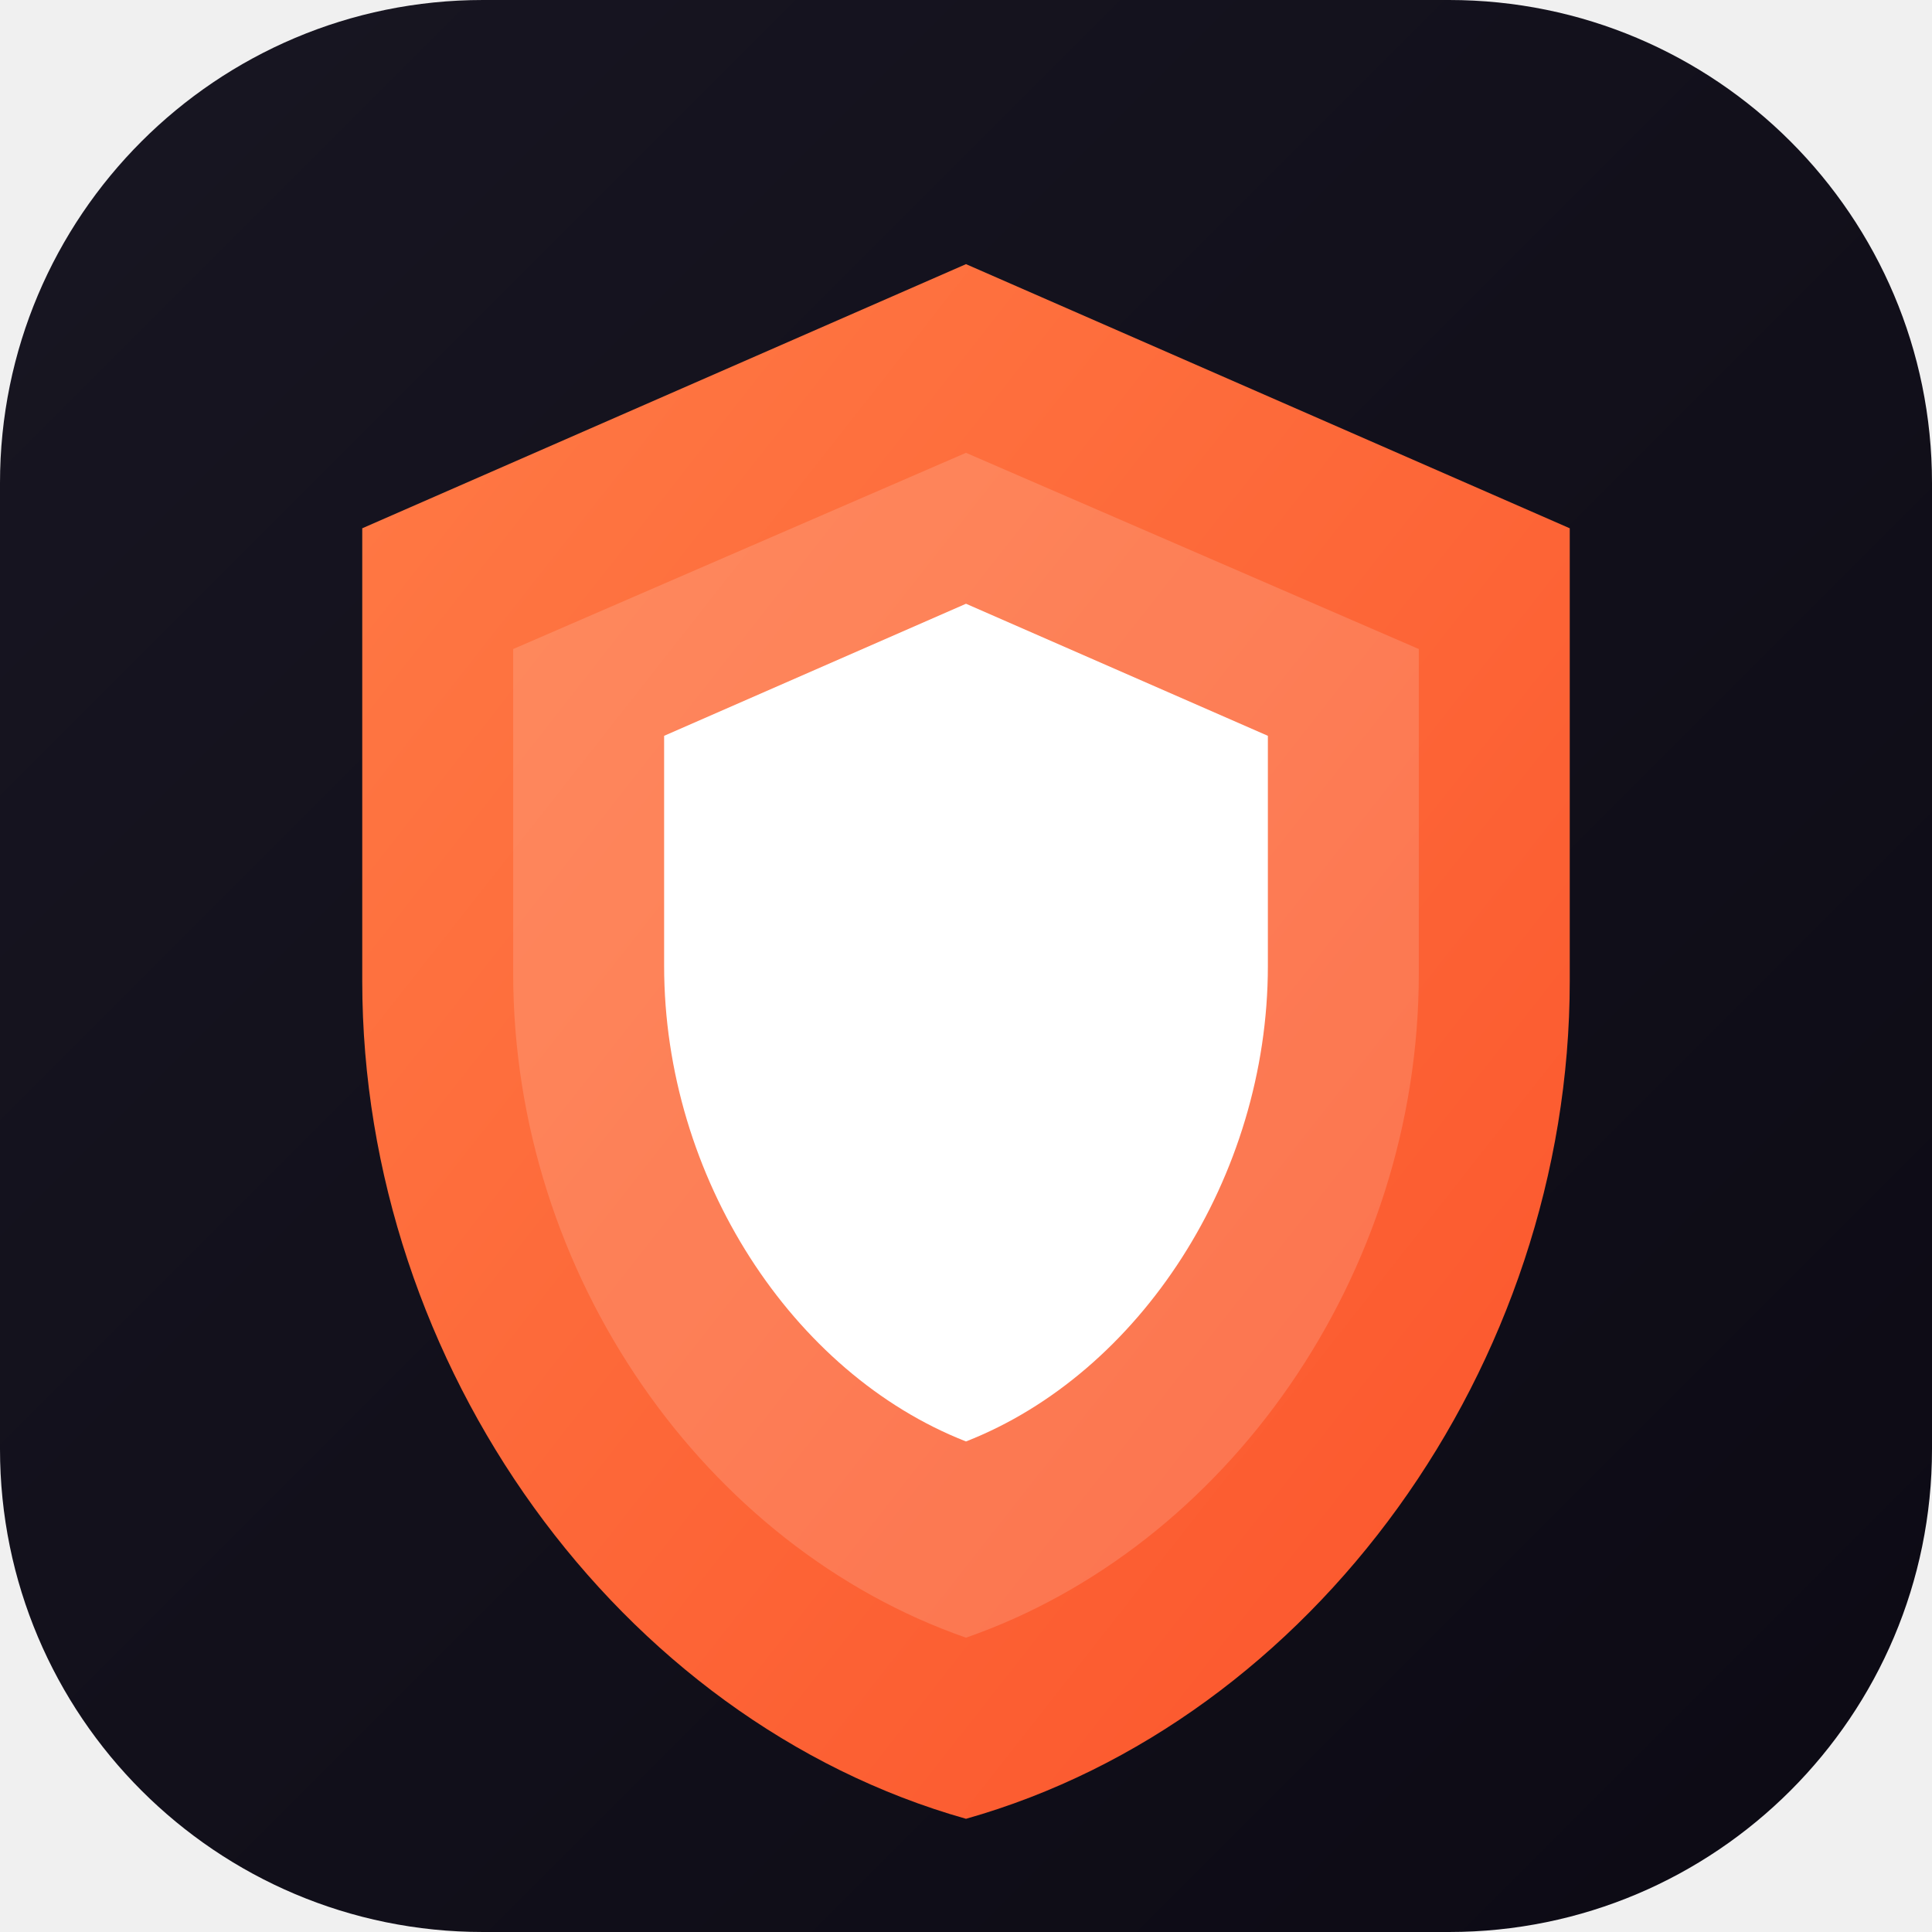
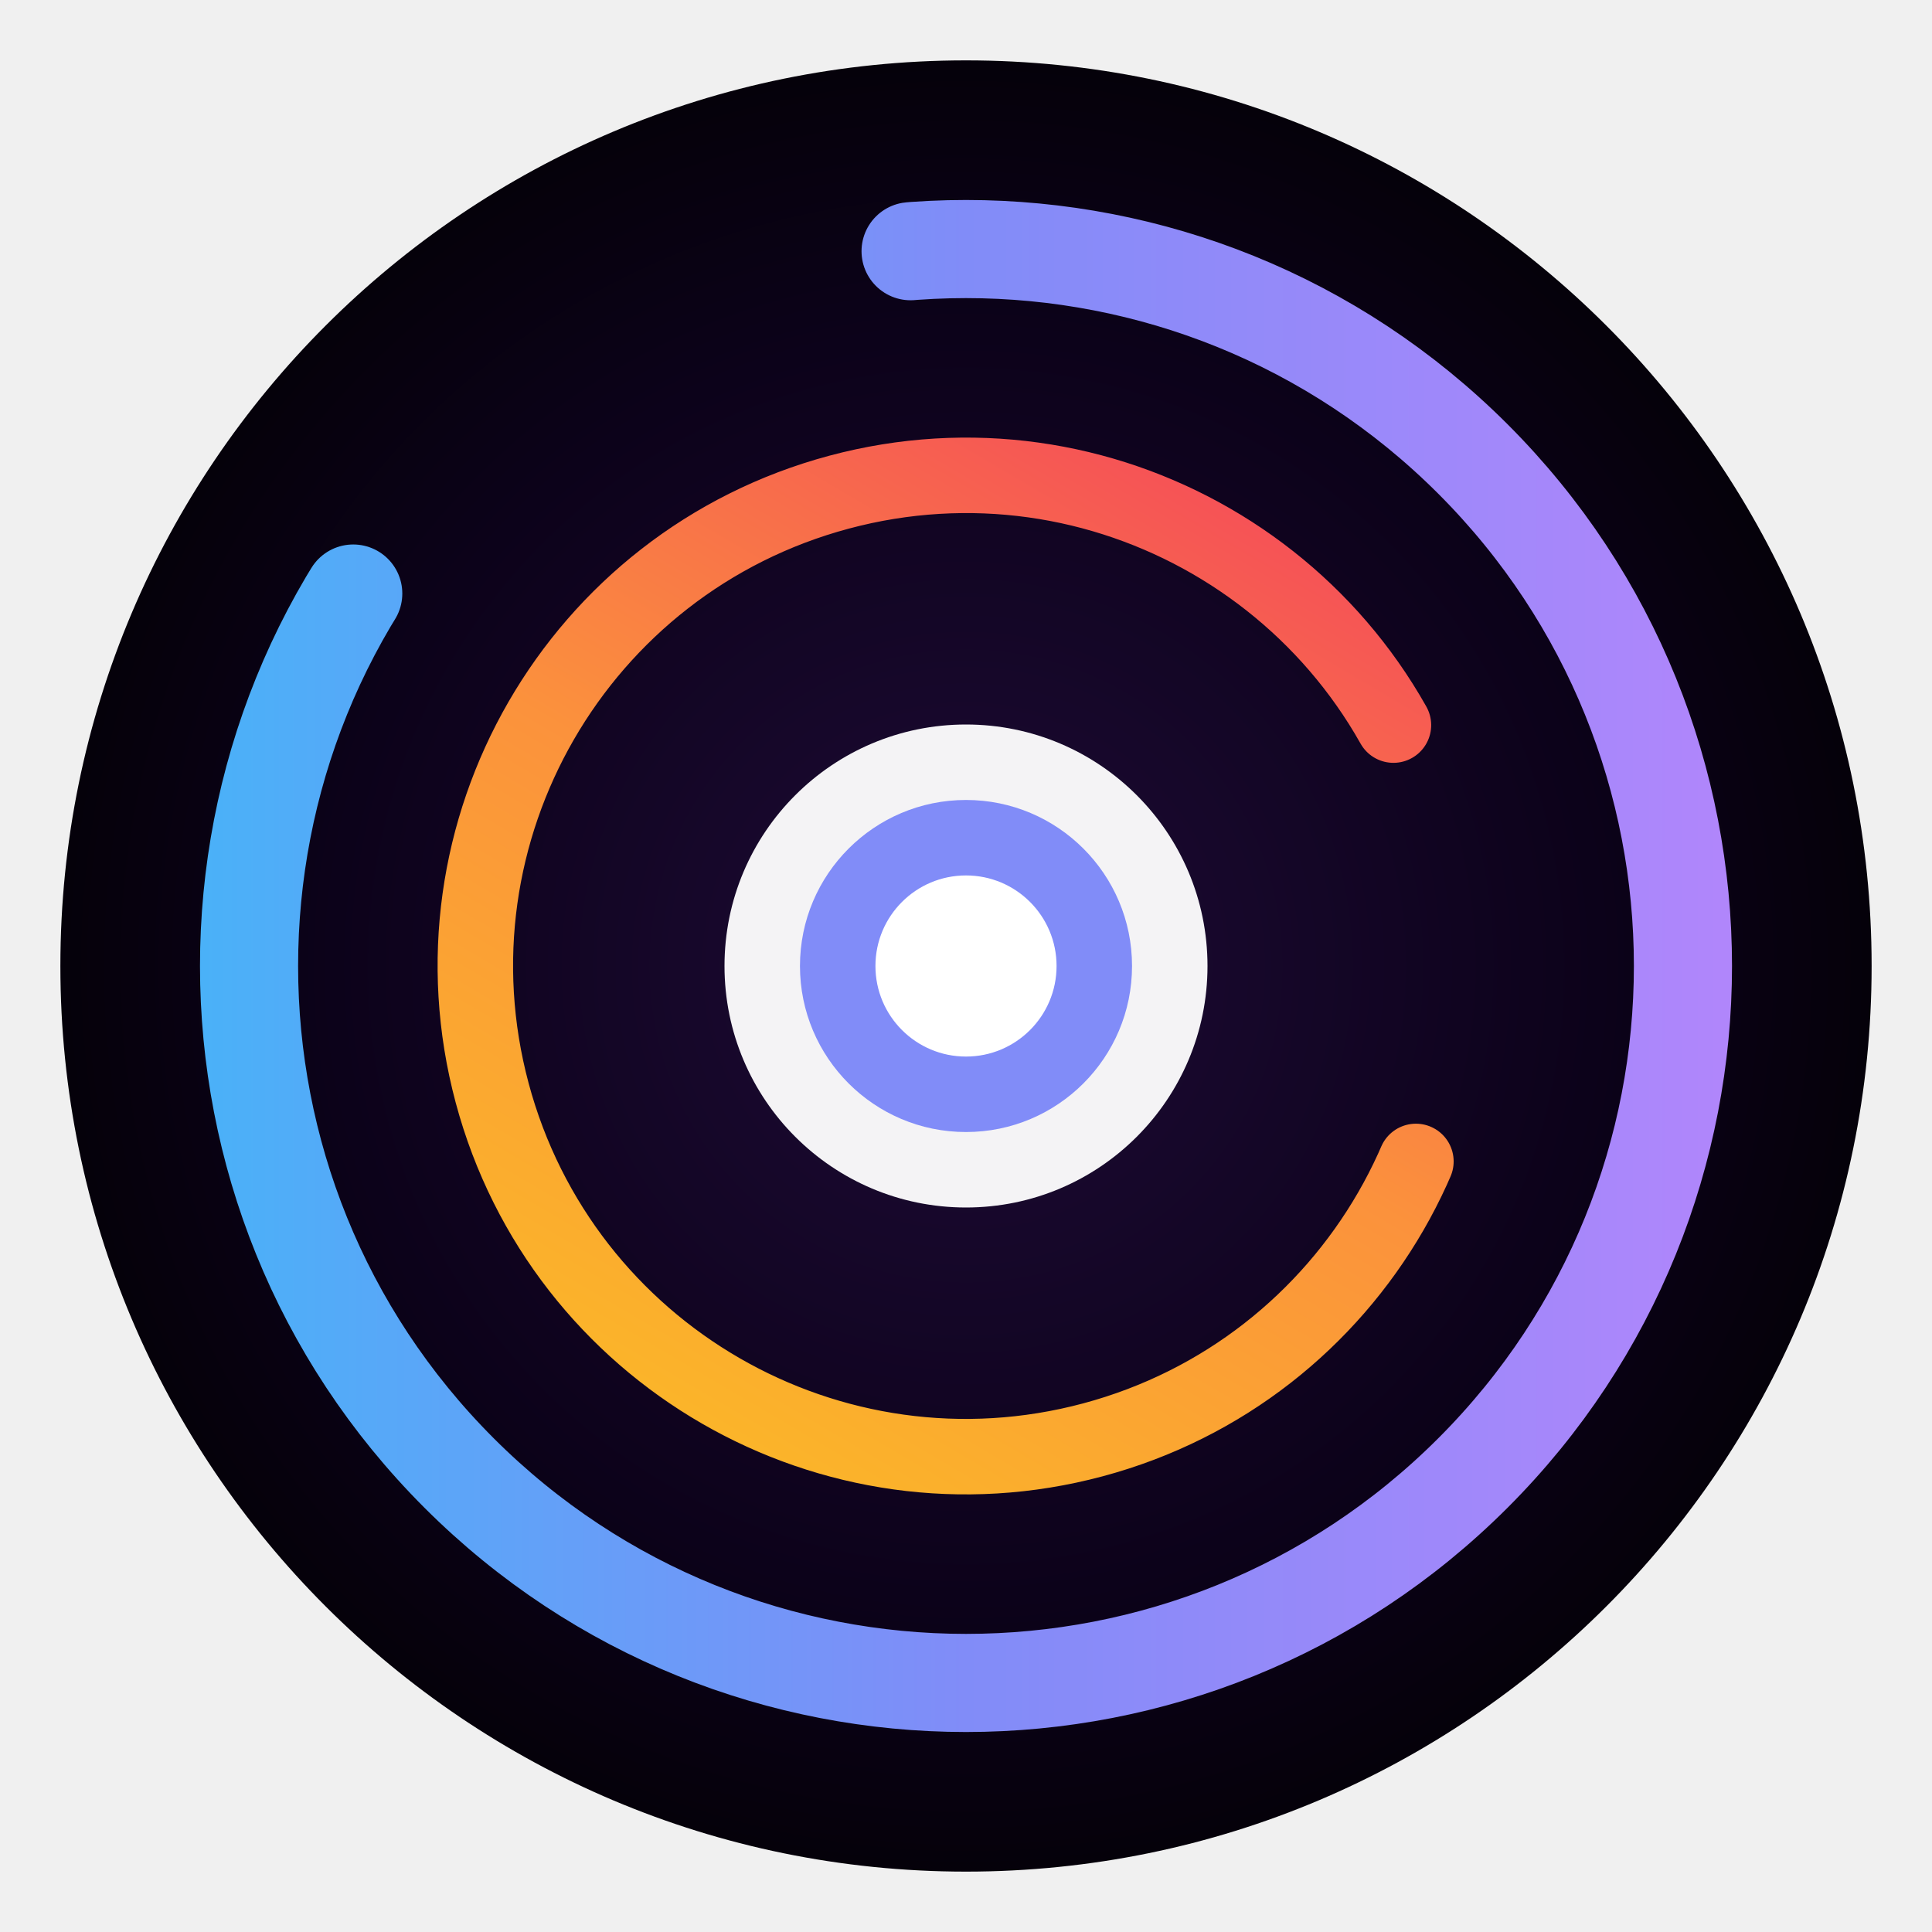
<svg xmlns="http://www.w3.org/2000/svg" width="512" height="512" viewBox="0 0 512 512">
  <defs>
-     <linearGradient id="shieldGrad" x1="0%" y1="0%" x2="100%" y2="100%">
-       <stop offset="0%" stop-color="#ff7a45" />
-       <stop offset="100%" stop-color="#fb542b" />
+     <radialGradient id="circleBg" cx="50%" cy="50%" r="50%">
+       <stop offset="0%" stop-color="#1e0b36" />
+       <stop offset="70%" stop-color="#0c021a" />
+       <stop offset="100%" stop-color="#05010a" />
+     </radialGradient>
+     <linearGradient id="ringGrad" x1="0%" y1="0%" x2="100%" y2="100%">
+       <stop offset="0%" stop-color="#38bdf8" />
+       <stop offset="50%" stop-color="#818cf8" />
+       <stop offset="100%" stop-color="#c084fc" />
    </linearGradient>
-     <linearGradient id="bgGrad" x1="0%" y1="0%" x2="100%" y2="100%">
-       <stop offset="0%" stop-color="#181622" />
-       <stop offset="100%" stop-color="#0c0a14" />
+     <linearGradient id="innerGrad" x1="0%" y1="0%" x2="100%" y2="100%">
+       <stop offset="0%" stop-color="#f43f5e" />
+       <stop offset="50%" stop-color="#fb923c" />
+       <stop offset="100%" stop-color="#fbbf24" />
    </linearGradient>
  </defs>
-   <rect width="512" height="512" rx="128" fill="url(#bgGrad)" />
-   <path d="M256 70 L96 140 V260 C96 362 164 456 256 482 C348 456 416 362 416 260 V140 Z" fill="url(#shieldGrad)" />
-   <path d="M256 120 L376 172 V258 C376 338 325 410 256 434 C187 410 136 338 136 258 V172 Z" fill="#ffffff" opacity="0.15" />
-   <path d="M256 160 L336 195 V256 C336 312 302 364 256 382 C210 364 176 312 176 256 V195 Z" fill="#ffffff" />
+   <circle cx="256" cy="256" r="240" fill="url(#circleBg)" />
+   <circle cx="256" cy="256" r="190" fill="none" stroke="url(#ringGrad)" stroke-width="26" stroke-linecap="round" stroke-dasharray="850 180" transform="rotate(-45 256 256)" />
+   <circle cx="256" cy="256" r="130" fill="none" stroke="url(#innerGrad)" stroke-width="20" stroke-linecap="round" stroke-dasharray="580 120" transform="rotate(75 256 256)" />
+   <circle cx="256" cy="256" r="64" fill="#ffffff" opacity="0.95" />
+   <circle cx="256" cy="256" r="44" fill="#818cf8" />
+   <circle cx="256" cy="256" r="24" fill="#ffffff" />
</svg>
